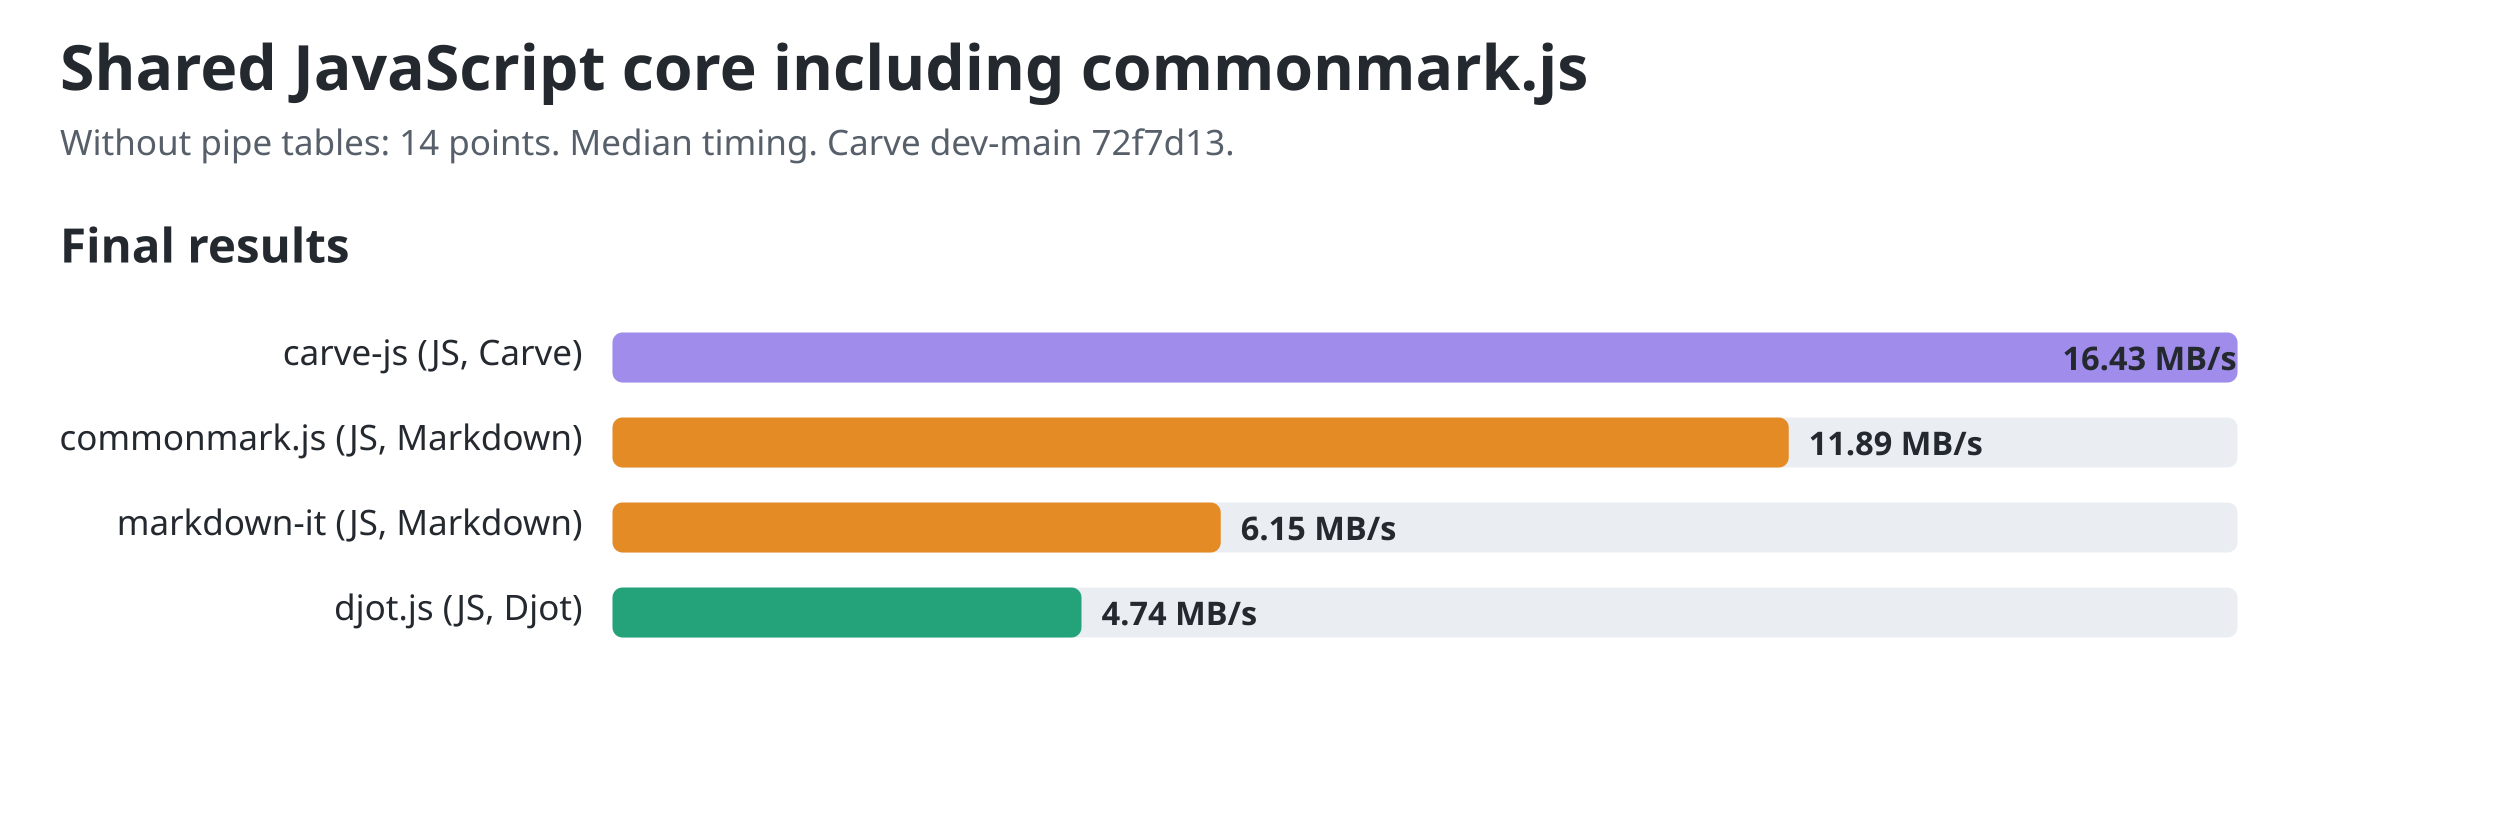
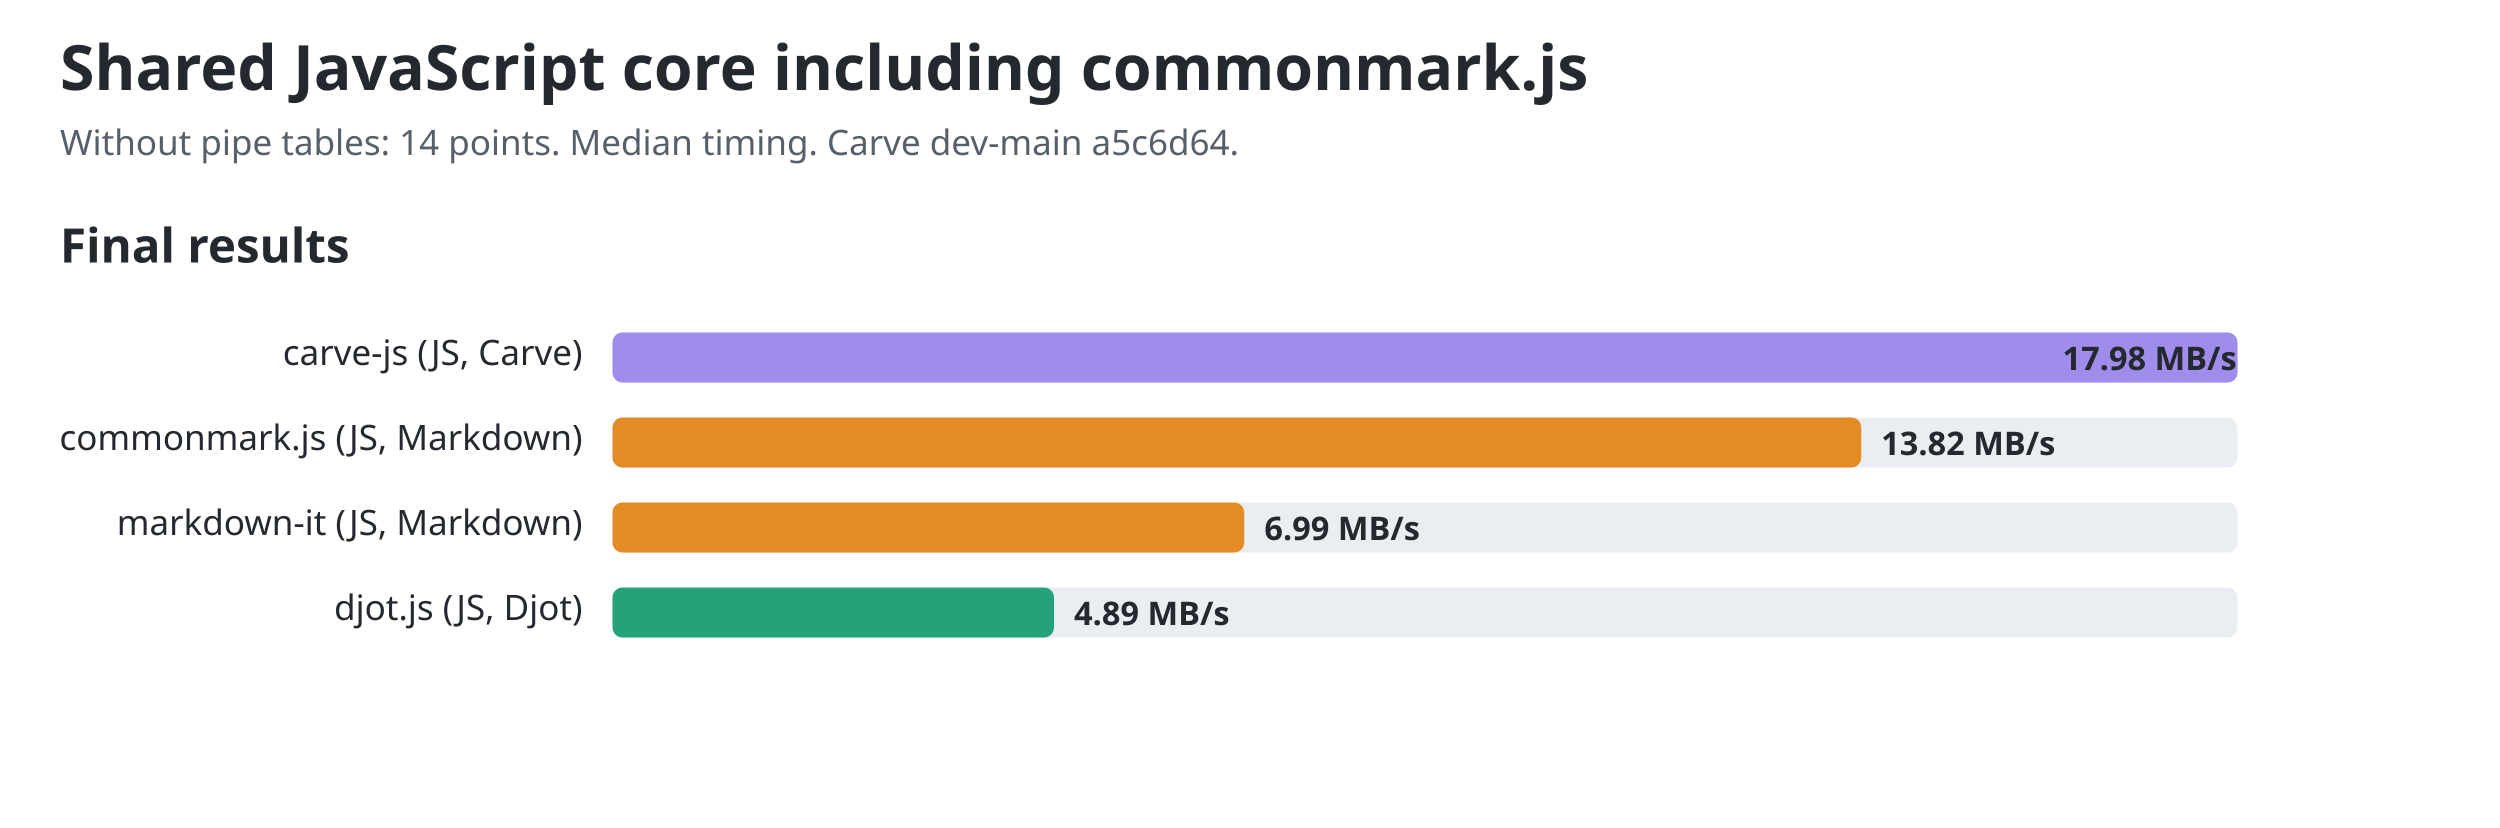
<svg xmlns="http://www.w3.org/2000/svg" width="1000" height="331" viewBox="0 0 1000 331" role="img" aria-labelledby="title desc">
  <style>text{font-family:ui-sans-serif,system-ui,sans-serif;fill:#24292f}.title{font-size:25px;font-weight:700}.sub{font-size:14px;fill:#57606a}.group{font-size:19px;font-weight:650}.label{font-size:14px}.value{font-size:13px;font-weight:650;fill:#24292f}.track{fill:#eaeef2}@media(prefers-color-scheme:dark){text,.value{fill:#f0f6fc}.sub{fill:#8c959f}.track{fill:#30363d}}</style>
  <text id="chart-title" class="title" x="24" y="36">Shared JavaScript core including commonmark.js</text>
-   <text class="sub" x="24" y="62">Without pipe tables: 14 points. Median timing. Carve dev-main 72f7d13.</text>
+   <text class="sub" x="24" y="62">Without pipe tables: 14 points. Median timing. Carve dev-main a5c6d64.</text>
  <text class="group" x="24" y="105">Final results</text>
  <text class="label" x="233" y="146" text-anchor="end">carve-js (JS, Carve)</text>
  <rect class="track" x="245" y="133" width="650" height="20" rx="4" />
  <rect x="245" y="133" width="650.0" height="20" rx="4" fill="#a08ceb" />
-   <text class="value" x="825" y="148">16.43 MB/s</text>
+   <text class="value" x="825" y="148">17.98 MB/s</text>
  <text class="label" x="233" y="180" text-anchor="end">commonmark.js (JS, Markdown)</text>
  <rect class="track" x="245" y="167" width="650" height="20" rx="4" />
-   <rect x="245" y="167" width="470.5" height="20" rx="4" fill="#e58b25" />
-   <text class="value" x="723.469" y="182">11.89 MB/s</text>
+   <rect x="245" y="167" width="499.5" height="20" rx="4" fill="#e58b25" />
+   <text class="value" x="752.459" y="182">13.82 MB/s</text>
  <text class="label" x="233" y="214" text-anchor="end">markdown-it (JS, Markdown)</text>
  <rect class="track" x="245" y="201" width="650" height="20" rx="4" />
-   <rect x="245" y="201" width="243.3" height="20" rx="4" fill="#e58b25" />
-   <text class="value" x="496.313" y="216">6.15 MB/s</text>
+   <rect x="245" y="201" width="252.7" height="20" rx="4" fill="#e58b25" />
+   <text class="value" x="505.743" y="216">6.99 MB/s</text>
  <text class="label" x="233" y="248" text-anchor="end">djot.js (JS, Djot)</text>
  <rect class="track" x="245" y="235" width="650" height="20" rx="4" />
-   <rect x="245" y="235" width="187.6" height="20" rx="4" fill="#24a37a" />
-   <text class="value" x="440.639" y="250">4.74 MB/s</text>
+   <rect x="245" y="235" width="176.6" height="20" rx="4" fill="#24a37a" />
+   <text class="value" x="429.606" y="250">4.89 MB/s</text>
</svg>
